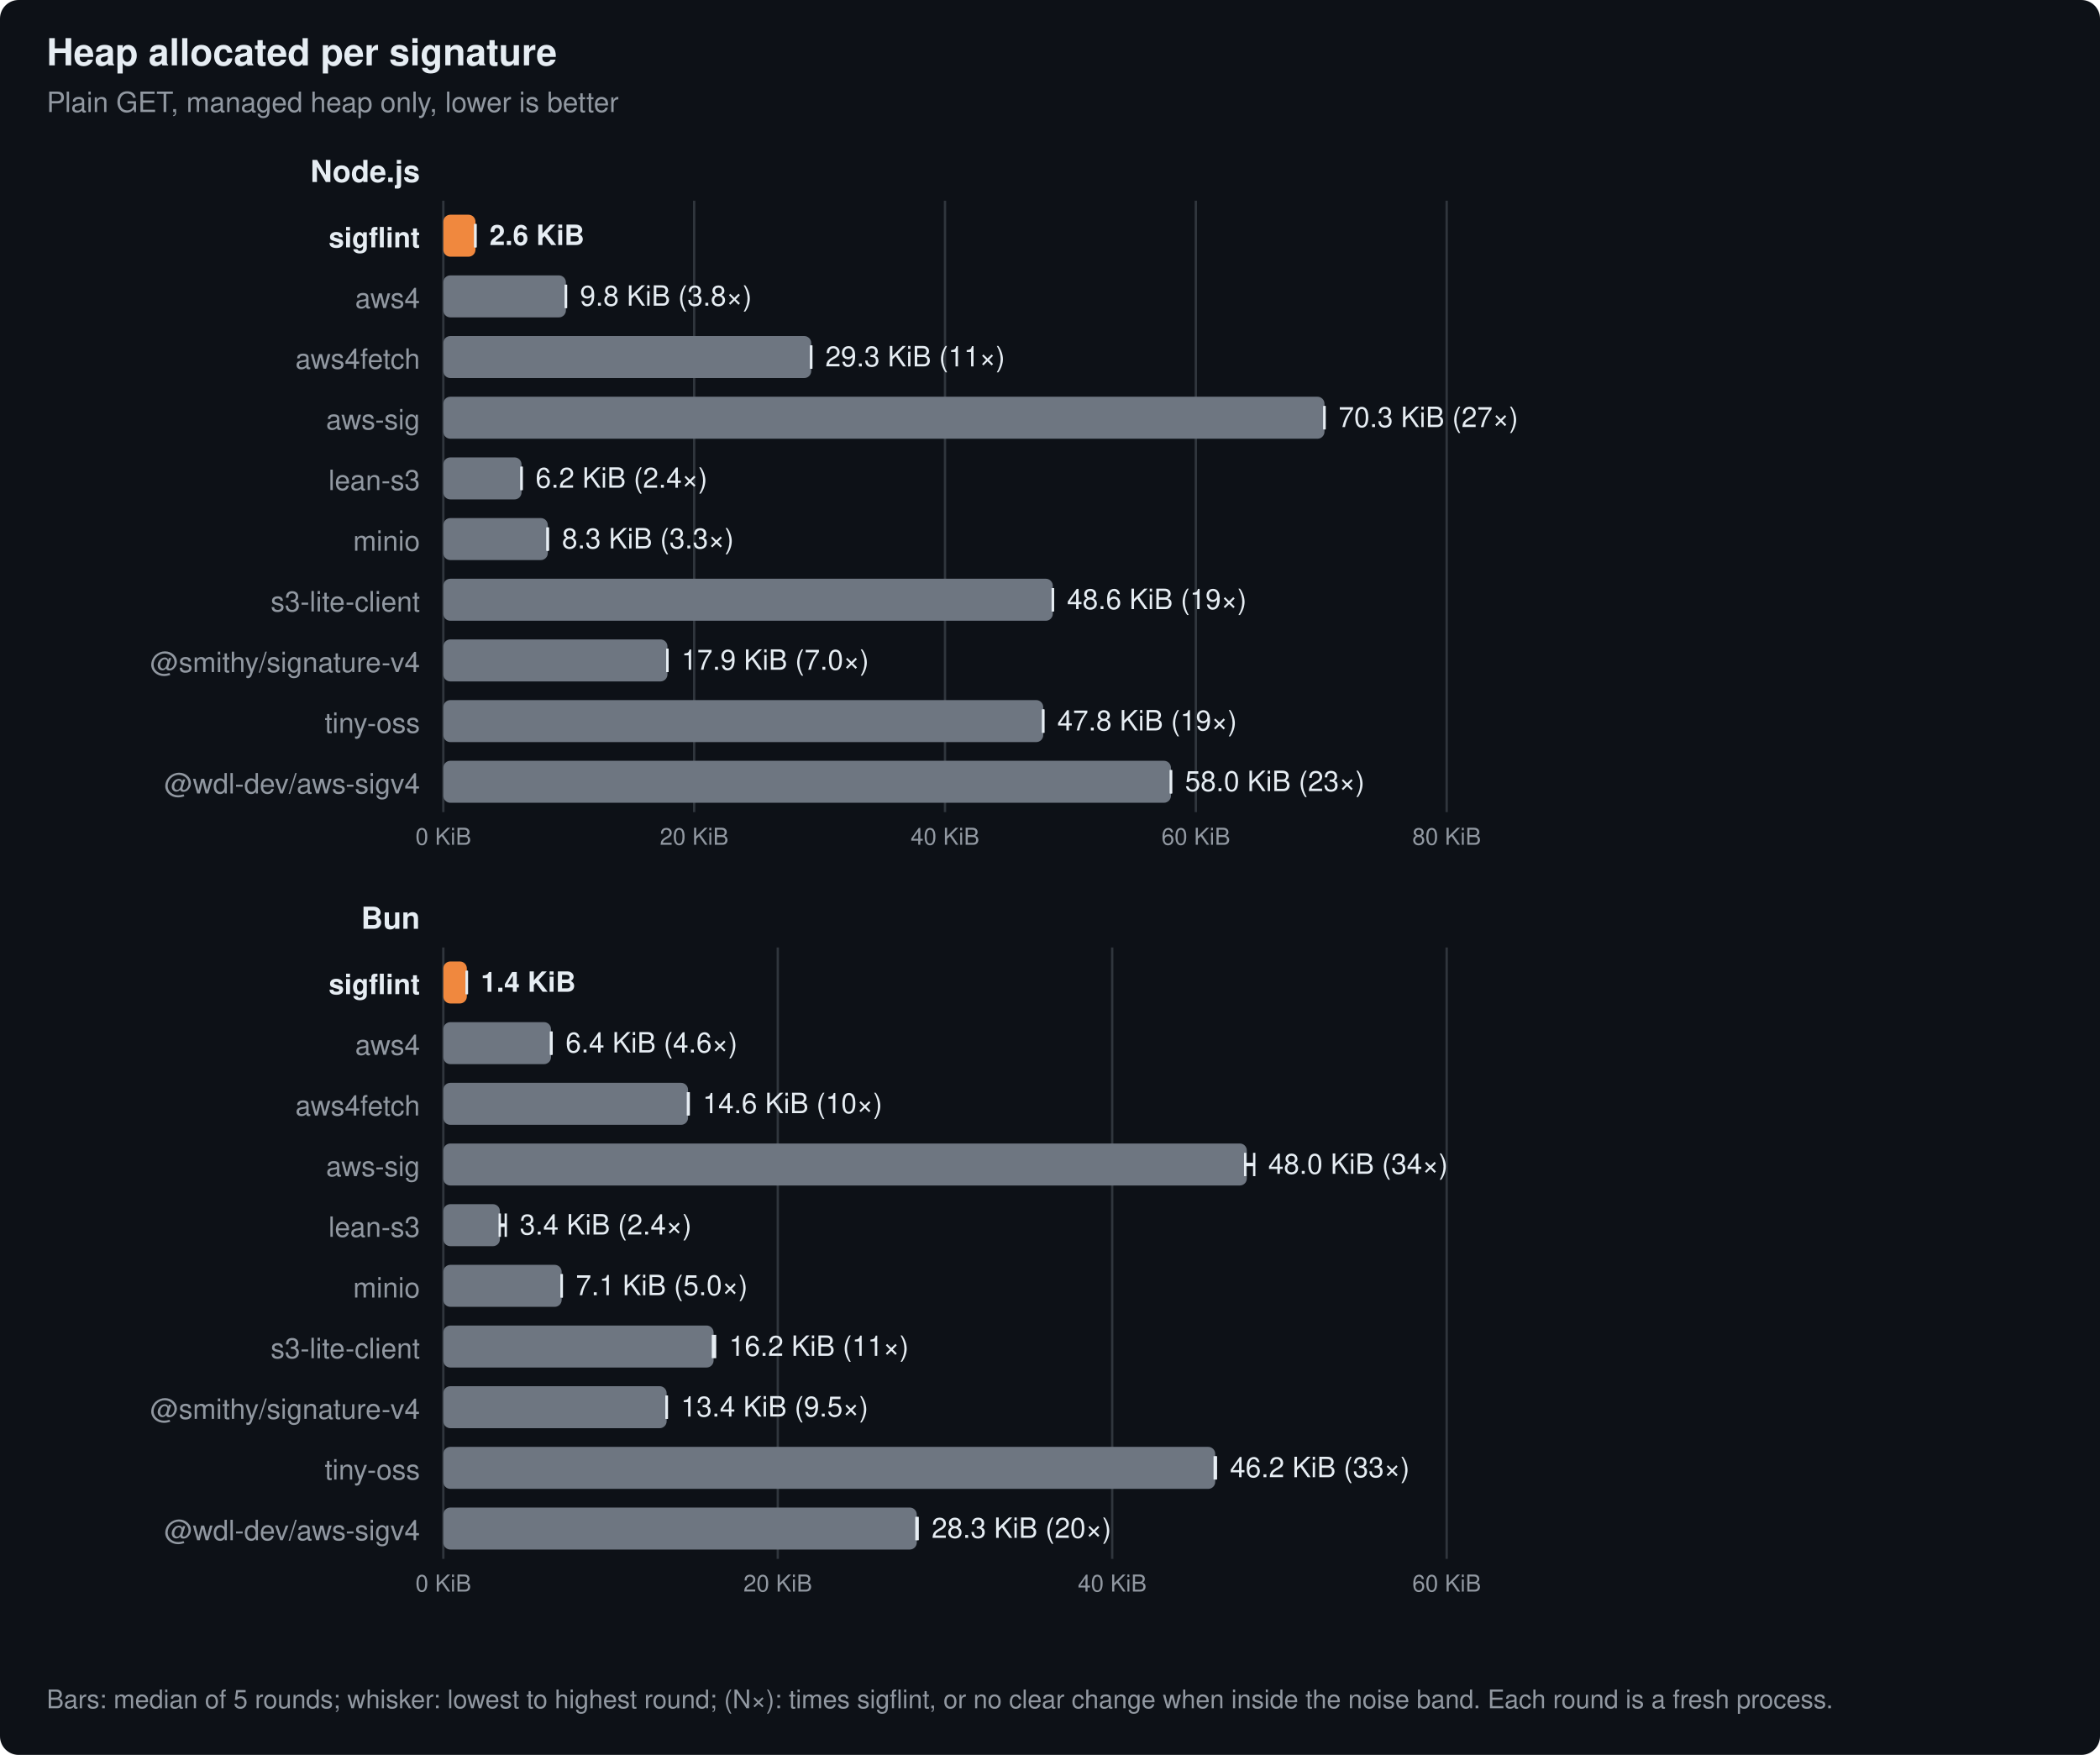
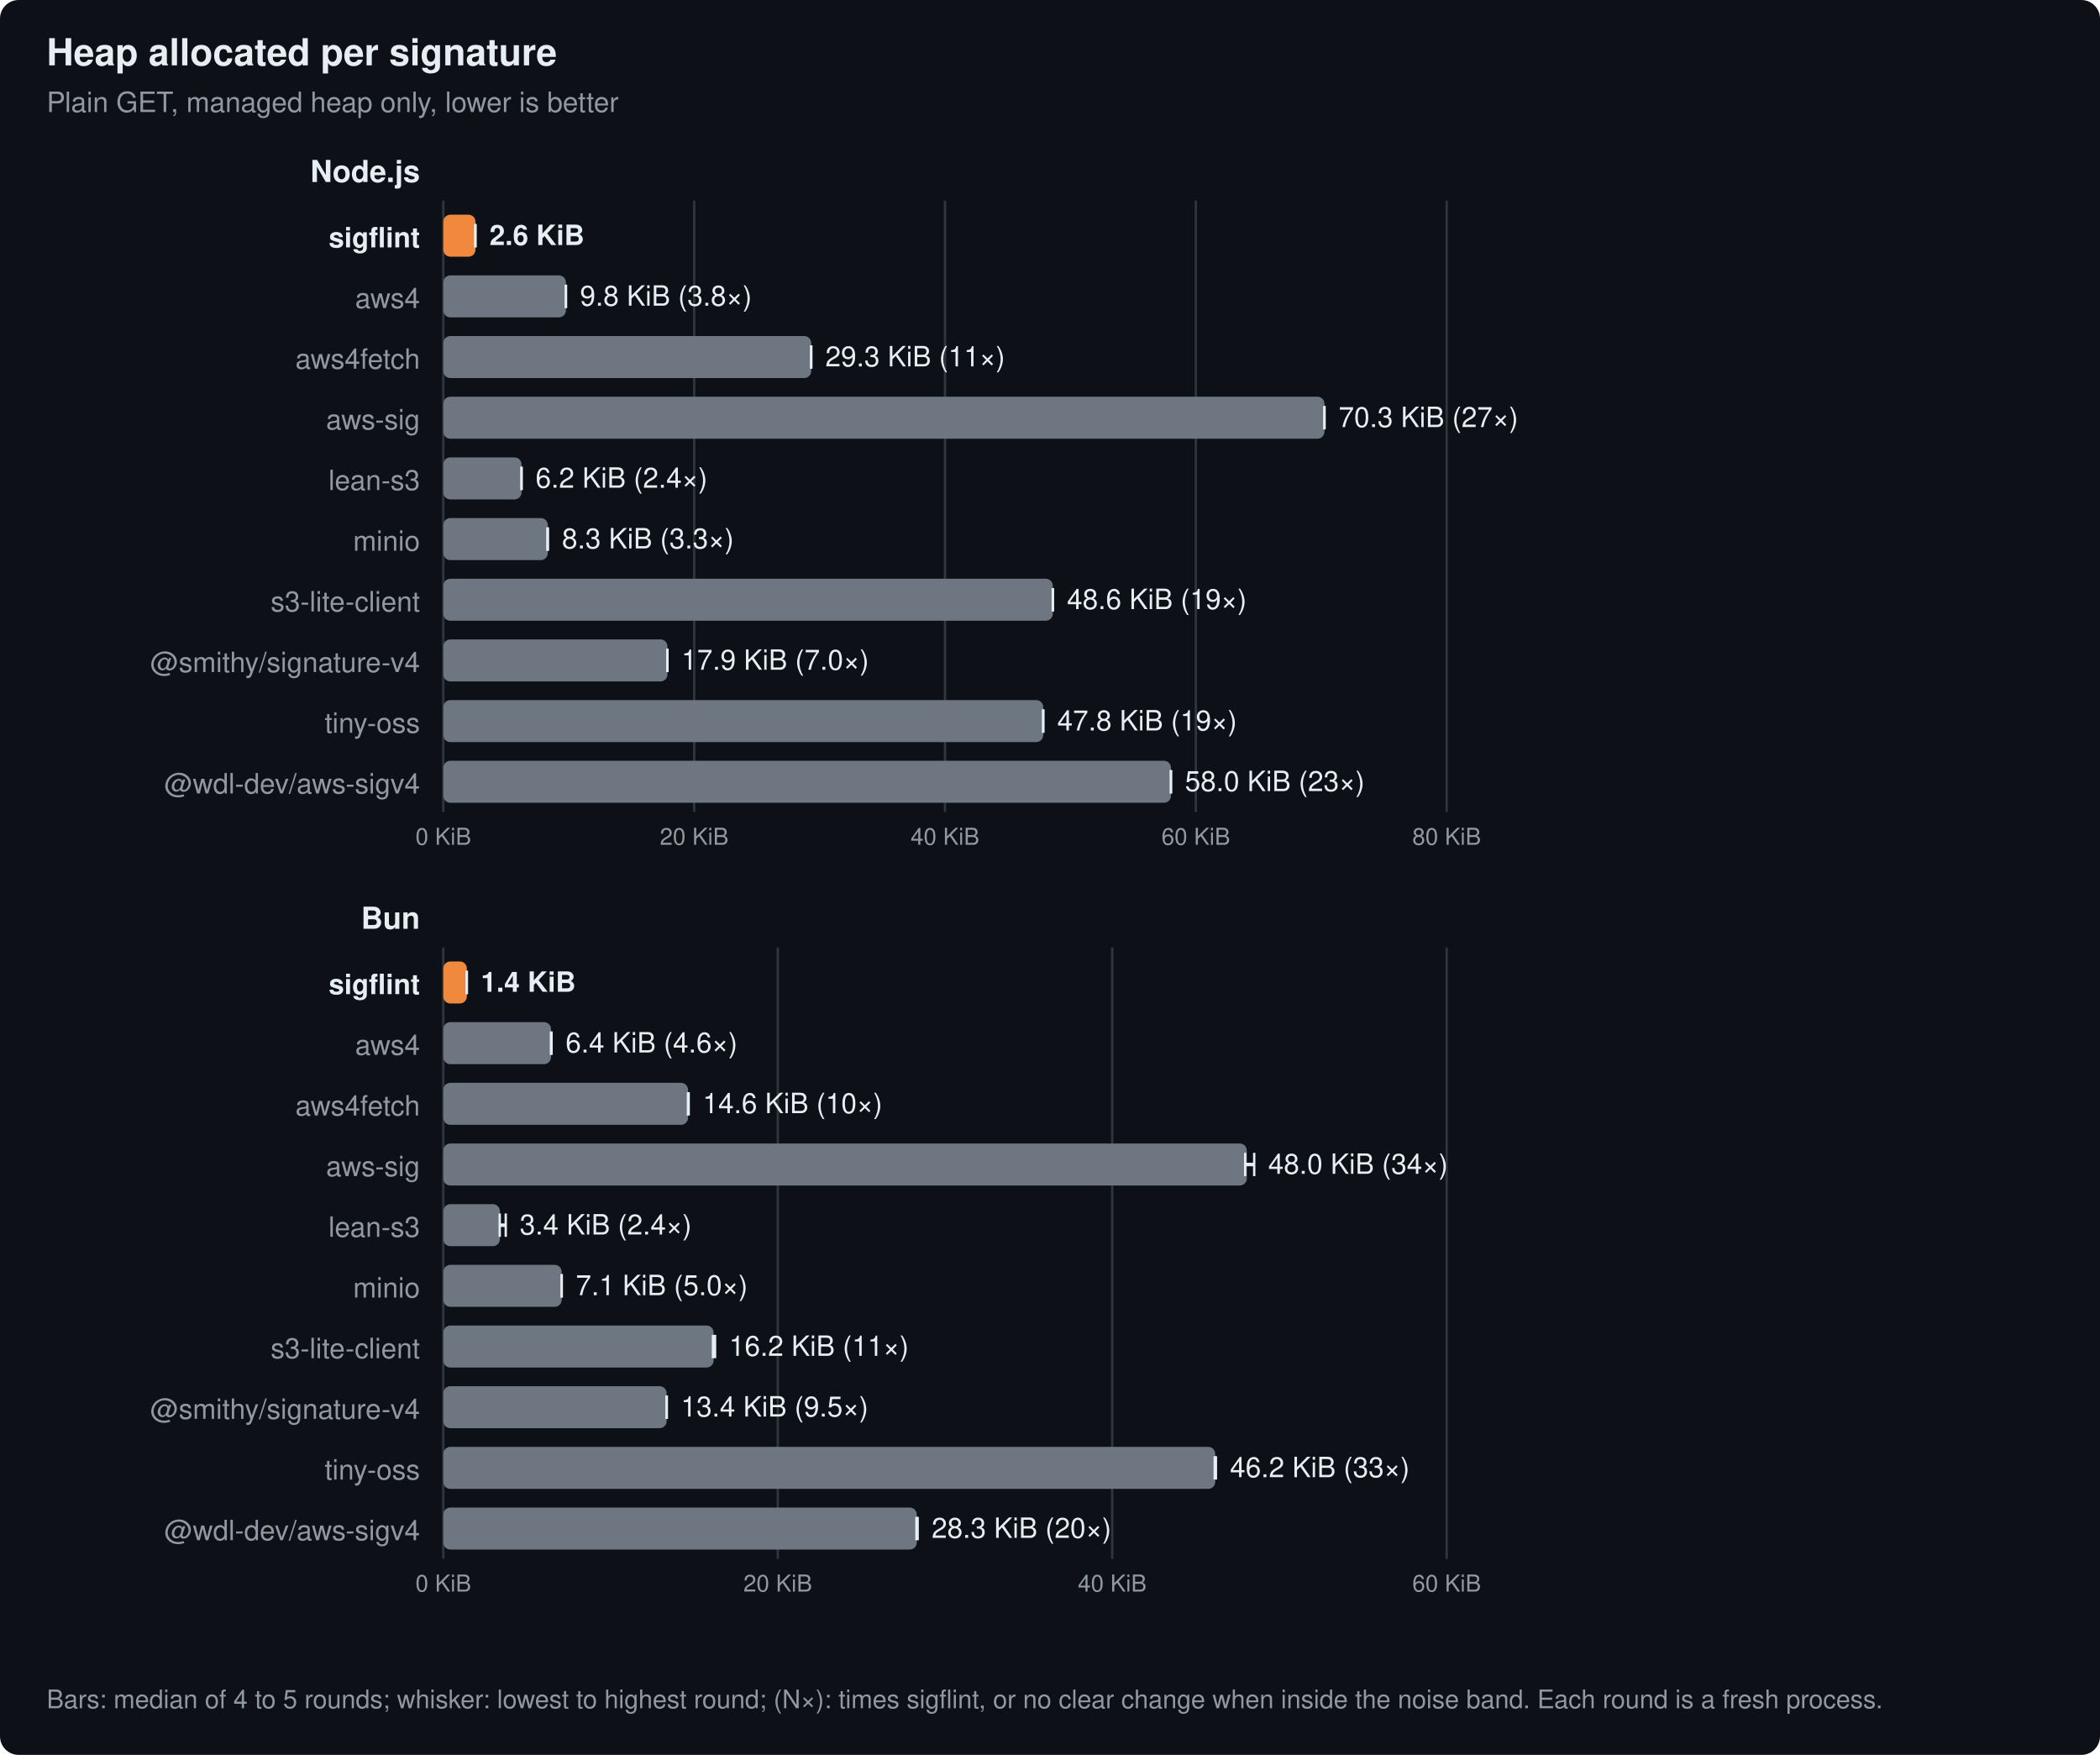
<svg xmlns="http://www.w3.org/2000/svg" width="900" height="752" viewBox="0 0 900 752" role="img" aria-labelledby="t" font-family="-apple-system,BlinkMacSystemFont,'Segoe UI',Helvetica,Arial,sans-serif">
  <rect width="900" height="752" rx="8" fill="#0d1117" />
  <text x="20" y="28" font-size="16" fill="#e6edf3" text-anchor="start" font-weight="600">Heap allocated per signature</text>
  <text x="20" y="48" font-size="12" fill="#9198a1" text-anchor="start" font-weight="400">Plain GET, managed heap only, lower is better</text>
  <text x="180" y="78" font-size="13" fill="#e6edf3" text-anchor="end" font-weight="700">Node.js</text>
  <line x1="190" y1="86" x2="190" y2="348" stroke="#30363d" />
  <text x="190" y="362" font-size="10" fill="#9198a1" text-anchor="middle" font-weight="400">0 KiB</text>
  <line x1="297.5" y1="86" x2="297.5" y2="348" stroke="#30363d" />
  <text x="297.5" y="362" font-size="10" fill="#9198a1" text-anchor="middle" font-weight="400">20 KiB</text>
  <line x1="405" y1="86" x2="405" y2="348" stroke="#30363d" />
  <text x="405" y="362" font-size="10" fill="#9198a1" text-anchor="middle" font-weight="400">40 KiB</text>
  <line x1="512.5" y1="86" x2="512.5" y2="348" stroke="#30363d" />
  <text x="512.5" y="362" font-size="10" fill="#9198a1" text-anchor="middle" font-weight="400">60 KiB</text>
  <line x1="620" y1="86" x2="620" y2="348" stroke="#30363d" />
  <text x="620" y="362" font-size="10" fill="#9198a1" text-anchor="middle" font-weight="400">80 KiB</text>
  <text x="180" y="106" font-size="12" fill="#e6edf3" text-anchor="end" font-weight="700">sigflint</text>
  <rect x="190" y="92" width="13.773" height="18" rx="3" fill="#f0883e" />
  <line x1="203.695" y1="101" x2="203.779" y2="101" stroke="#e6edf3" stroke-width="1.5" />
  <line x1="203.695" y1="96" x2="203.695" y2="106" stroke="#e6edf3" />
  <line x1="203.779" y1="96" x2="203.779" y2="106" stroke="#e6edf3" />
  <text x="209.779" y="105" font-size="12" fill="#e6edf3" text-anchor="start" font-weight="700">2.6 KiB</text>
  <text x="180" y="132" font-size="12" fill="#9198a1" text-anchor="end" font-weight="400">aws4</text>
  <rect x="190" y="118" width="52.537" height="18" rx="3" fill="#6e7681" />
  <line x1="242.537" y1="127" x2="242.558" y2="127" stroke="#e6edf3" stroke-width="1.5" />
  <line x1="242.537" y1="122" x2="242.537" y2="132" stroke="#e6edf3" />
  <line x1="242.558" y1="122" x2="242.558" y2="132" stroke="#e6edf3" />
  <text x="248.558" y="131" font-size="12" fill="#e6edf3" text-anchor="start" font-weight="400">9.8 KiB  (3.8×)</text>
  <text x="180" y="158" font-size="12" fill="#9198a1" text-anchor="end" font-weight="400">aws4fetch</text>
  <rect x="190" y="144" width="157.67" height="18" rx="3" fill="#6e7681" />
  <line x1="347.618" y1="153" x2="347.707" y2="153" stroke="#e6edf3" stroke-width="1.5" />
  <line x1="347.618" y1="148" x2="347.618" y2="158" stroke="#e6edf3" />
  <line x1="347.707" y1="148" x2="347.707" y2="158" stroke="#e6edf3" />
  <text x="353.707" y="157" font-size="12" fill="#e6edf3" text-anchor="start" font-weight="400">29.3 KiB  (11×)</text>
  <text x="180" y="184" font-size="12" fill="#9198a1" text-anchor="end" font-weight="400">aws-sig</text>
  <rect x="190" y="170" width="377.636" height="18" rx="3" fill="#6e7681" />
  <line x1="567.604" y1="179" x2="567.651" y2="179" stroke="#e6edf3" stroke-width="1.5" />
  <line x1="567.604" y1="174" x2="567.604" y2="184" stroke="#e6edf3" />
  <line x1="567.651" y1="174" x2="567.651" y2="184" stroke="#e6edf3" />
  <text x="573.651" y="183" font-size="12" fill="#e6edf3" text-anchor="start" font-weight="400">70.3 KiB  (27×)</text>
  <text x="180" y="210" font-size="12" fill="#9198a1" text-anchor="end" font-weight="400">lean-s3</text>
  <rect x="190" y="196" width="33.515" height="18" rx="3" fill="#6e7681" />
  <line x1="223.515" y1="205" x2="223.515" y2="205" stroke="#e6edf3" stroke-width="1.5" />
  <line x1="223.515" y1="200" x2="223.515" y2="210" stroke="#e6edf3" />
  <line x1="223.515" y1="200" x2="223.515" y2="210" stroke="#e6edf3" />
  <text x="229.515" y="209" font-size="12" fill="#e6edf3" text-anchor="start" font-weight="400">6.2 KiB  (2.4×)</text>
  <text x="180" y="236" font-size="12" fill="#9198a1" text-anchor="end" font-weight="400">minio</text>
  <rect x="190" y="222" width="44.774" height="18" rx="3" fill="#6e7681" />
  <line x1="234.59" y1="231" x2="234.837" y2="231" stroke="#e6edf3" stroke-width="1.5" />
  <line x1="234.59" y1="226" x2="234.59" y2="236" stroke="#e6edf3" />
  <line x1="234.837" y1="226" x2="234.837" y2="236" stroke="#e6edf3" />
  <text x="240.837" y="235" font-size="12" fill="#e6edf3" text-anchor="start" font-weight="400">8.3 KiB  (3.3×)</text>
  <text x="180" y="262" font-size="12" fill="#9198a1" text-anchor="end" font-weight="400">s3-lite-client</text>
  <rect x="190" y="248" width="261.207" height="18" rx="3" fill="#6e7681" />
  <line x1="451.181" y1="257" x2="451.265" y2="257" stroke="#e6edf3" stroke-width="1.5" />
  <line x1="451.181" y1="252" x2="451.181" y2="262" stroke="#e6edf3" />
  <line x1="451.265" y1="252" x2="451.265" y2="262" stroke="#e6edf3" />
  <text x="457.265" y="261" font-size="12" fill="#e6edf3" text-anchor="start" font-weight="400">48.6 KiB  (19×)</text>
  <text x="180" y="288" font-size="12" fill="#9198a1" text-anchor="end" font-weight="400">@smithy/signature-v4</text>
  <rect x="190" y="274" width="96.052" height="18" rx="3" fill="#6e7681" />
  <line x1="286.052" y1="283" x2="286.052" y2="283" stroke="#e6edf3" stroke-width="1.5" />
  <line x1="286.052" y1="278" x2="286.052" y2="288" stroke="#e6edf3" />
  <line x1="286.052" y1="278" x2="286.052" y2="288" stroke="#e6edf3" />
  <text x="292.052" y="287" font-size="12" fill="#e6edf3" text-anchor="start" font-weight="400">17.9 KiB  (7.0×)</text>
  <text x="180" y="314" font-size="12" fill="#9198a1" text-anchor="end" font-weight="400">tiny-oss</text>
  <rect x="190" y="300" width="257.102" height="18" rx="3" fill="#6e7681" />
  <line x1="447.102" y1="309" x2="447.108" y2="309" stroke="#e6edf3" stroke-width="1.5" />
  <line x1="447.102" y1="304" x2="447.102" y2="314" stroke="#e6edf3" />
  <line x1="447.108" y1="304" x2="447.108" y2="314" stroke="#e6edf3" />
  <text x="453.108" y="313" font-size="12" fill="#e6edf3" text-anchor="start" font-weight="400">47.8 KiB  (19×)</text>
  <text x="180" y="340" font-size="12" fill="#9198a1" text-anchor="end" font-weight="400">@wdl-dev/aws-sigv4</text>
  <rect x="190" y="326" width="311.834" height="18" rx="3" fill="#6e7681" />
  <line x1="501.834" y1="335" x2="501.834" y2="335" stroke="#e6edf3" stroke-width="1.5" />
  <line x1="501.834" y1="330" x2="501.834" y2="340" stroke="#e6edf3" />
  <line x1="501.834" y1="330" x2="501.834" y2="340" stroke="#e6edf3" />
  <text x="507.834" y="339" font-size="12" fill="#e6edf3" text-anchor="start" font-weight="400">58.0 KiB  (23×)</text>
  <text x="180" y="398" font-size="13" fill="#e6edf3" text-anchor="end" font-weight="700">Bun</text>
  <line x1="190" y1="406" x2="190" y2="668" stroke="#30363d" />
  <text x="190" y="682" font-size="10" fill="#9198a1" text-anchor="middle" font-weight="400">0 KiB</text>
  <line x1="333.333" y1="406" x2="333.333" y2="668" stroke="#30363d" />
  <text x="333.333" y="682" font-size="10" fill="#9198a1" text-anchor="middle" font-weight="400">20 KiB</text>
  <line x1="476.667" y1="406" x2="476.667" y2="668" stroke="#30363d" />
  <text x="476.667" y="682" font-size="10" fill="#9198a1" text-anchor="middle" font-weight="400">40 KiB</text>
  <line x1="620" y1="406" x2="620" y2="668" stroke="#30363d" />
  <text x="620" y="682" font-size="10" fill="#9198a1" text-anchor="middle" font-weight="400">60 KiB</text>
  <text x="180" y="426" font-size="12" fill="#e6edf3" text-anchor="end" font-weight="700">sigflint</text>
  <rect x="190" y="412" width="10.077" height="18" rx="3" fill="#f0883e" />
  <line x1="200.046" y1="421" x2="200.082" y2="421" stroke="#e6edf3" stroke-width="1.5" />
  <line x1="200.046" y1="416" x2="200.046" y2="426" stroke="#e6edf3" />
  <line x1="200.082" y1="416" x2="200.082" y2="426" stroke="#e6edf3" />
  <text x="206.082" y="425" font-size="12" fill="#e6edf3" text-anchor="start" font-weight="700">1.4 KiB</text>
  <text x="180" y="452" font-size="12" fill="#9198a1" text-anchor="end" font-weight="400">aws4</text>
  <rect x="190" y="438" width="46.15" height="18" rx="3" fill="#6e7681" />
  <line x1="236.12" y1="447" x2="236.382" y2="447" stroke="#e6edf3" stroke-width="1.5" />
  <line x1="236.12" y1="442" x2="236.12" y2="452" stroke="#e6edf3" />
  <line x1="236.382" y1="442" x2="236.382" y2="452" stroke="#e6edf3" />
  <text x="242.382" y="451" font-size="12" fill="#e6edf3" text-anchor="start" font-weight="400">6.4 KiB  (4.6×)</text>
  <text x="180" y="478" font-size="12" fill="#9198a1" text-anchor="end" font-weight="400">aws4fetch</text>
  <rect x="190" y="464" width="104.883" height="18" rx="3" fill="#6e7681" />
  <line x1="294.83" y1="473" x2="295.149" y2="473" stroke="#e6edf3" stroke-width="1.5" />
  <line x1="294.83" y1="468" x2="294.83" y2="478" stroke="#e6edf3" />
  <line x1="295.149" y1="468" x2="295.149" y2="478" stroke="#e6edf3" />
  <text x="301.149" y="477" font-size="12" fill="#e6edf3" text-anchor="start" font-weight="400">14.6 KiB  (10×)</text>
  <text x="180" y="504" font-size="12" fill="#9198a1" text-anchor="end" font-weight="400">aws-sig</text>
  <rect x="190" y="490" width="344.356" height="18" rx="3" fill="#6e7681" />
  <line x1="533.646" y1="499" x2="537.52" y2="499" stroke="#e6edf3" stroke-width="1.5" />
  <line x1="533.646" y1="494" x2="533.646" y2="504" stroke="#e6edf3" />
  <line x1="537.52" y1="494" x2="537.52" y2="504" stroke="#e6edf3" />
  <text x="543.52" y="503" font-size="12" fill="#e6edf3" text-anchor="start" font-weight="400">48.0 KiB  (34×)</text>
  <text x="180" y="530" font-size="12" fill="#9198a1" text-anchor="end" font-weight="400">lean-s3</text>
  <rect x="190" y="516" width="24.248" height="18" rx="3" fill="#6e7681" />
  <line x1="214.176" y1="525" x2="216.749" y2="525" stroke="#e6edf3" stroke-width="1.5" />
  <line x1="214.176" y1="520" x2="214.176" y2="530" stroke="#e6edf3" />
  <line x1="216.749" y1="520" x2="216.749" y2="530" stroke="#e6edf3" />
  <text x="222.749" y="529" font-size="12" fill="#e6edf3" text-anchor="start" font-weight="400">3.4 KiB  (2.4×)</text>
  <text x="180" y="556" font-size="12" fill="#9198a1" text-anchor="end" font-weight="400">minio</text>
  <rect x="190" y="542" width="50.719" height="18" rx="3" fill="#6e7681" />
  <line x1="240.698" y1="551" x2="240.767" y2="551" stroke="#e6edf3" stroke-width="1.5" />
  <line x1="240.698" y1="546" x2="240.698" y2="556" stroke="#e6edf3" />
  <line x1="240.767" y1="546" x2="240.767" y2="556" stroke="#e6edf3" />
  <text x="246.767" y="555" font-size="12" fill="#e6edf3" text-anchor="start" font-weight="400">7.1 KiB  (5.0×)</text>
  <text x="180" y="582" font-size="12" fill="#9198a1" text-anchor="end" font-weight="400">s3-lite-client</text>
  <rect x="190" y="568" width="115.824" height="18" rx="3" fill="#6e7681" />
  <line x1="305.555" y1="577" x2="306.448" y2="577" stroke="#e6edf3" stroke-width="1.5" />
  <line x1="305.555" y1="572" x2="305.555" y2="582" stroke="#e6edf3" />
  <line x1="306.448" y1="572" x2="306.448" y2="582" stroke="#e6edf3" />
  <text x="312.448" y="581" font-size="12" fill="#e6edf3" text-anchor="start" font-weight="400">16.2 KiB  (11×)</text>
  <text x="180" y="608" font-size="12" fill="#9198a1" text-anchor="end" font-weight="400">@smithy/signature-v4</text>
  <rect x="190" y="594" width="95.707" height="18" rx="3" fill="#6e7681" />
  <line x1="285.67" y1="603" x2="285.797" y2="603" stroke="#e6edf3" stroke-width="1.5" />
  <line x1="285.67" y1="598" x2="285.67" y2="608" stroke="#e6edf3" />
  <line x1="285.797" y1="598" x2="285.797" y2="608" stroke="#e6edf3" />
  <text x="291.797" y="607" font-size="12" fill="#e6edf3" text-anchor="start" font-weight="400">13.4 KiB  (9.5×)</text>
  <text x="180" y="634" font-size="12" fill="#9198a1" text-anchor="end" font-weight="400">tiny-oss</text>
  <rect x="190" y="620" width="330.816" height="18" rx="3" fill="#6e7681" />
  <line x1="520.589" y1="629" x2="521.108" y2="629" stroke="#e6edf3" stroke-width="1.5" />
  <line x1="520.589" y1="624" x2="520.589" y2="634" stroke="#e6edf3" />
  <line x1="521.108" y1="624" x2="521.108" y2="634" stroke="#e6edf3" />
  <text x="527.108" y="633" font-size="12" fill="#e6edf3" text-anchor="start" font-weight="400">46.2 KiB  (33×)</text>
  <text x="180" y="660" font-size="12" fill="#9198a1" text-anchor="end" font-weight="400">@wdl-dev/aws-sigv4</text>
  <rect x="190" y="646" width="202.905" height="18" rx="3" fill="#6e7681" />
  <line x1="392.757" y1="655" x2="393.275" y2="655" stroke="#e6edf3" stroke-width="1.5" />
  <line x1="392.757" y1="650" x2="392.757" y2="660" stroke="#e6edf3" />
  <line x1="393.275" y1="650" x2="393.275" y2="660" stroke="#e6edf3" />
  <text x="399.275" y="659" font-size="12" fill="#e6edf3" text-anchor="start" font-weight="400">28.3 KiB  (20×)</text>
-   <text x="20" y="732" font-size="11" fill="#9198a1" text-anchor="start" font-weight="400">Bars: median of 5 rounds; whisker: lowest to highest round; (N×): times sigflint, or no clear change when inside the noise band. Each round is a fresh process.</text>
+   <text x="20" y="732" font-size="11" fill="#9198a1" text-anchor="start" font-weight="400">Bars: median of 4 to 5 rounds; whisker: lowest to highest round; (N×): times sigflint, or no clear change when inside the noise band. Each round is a fresh process.</text>
</svg>
